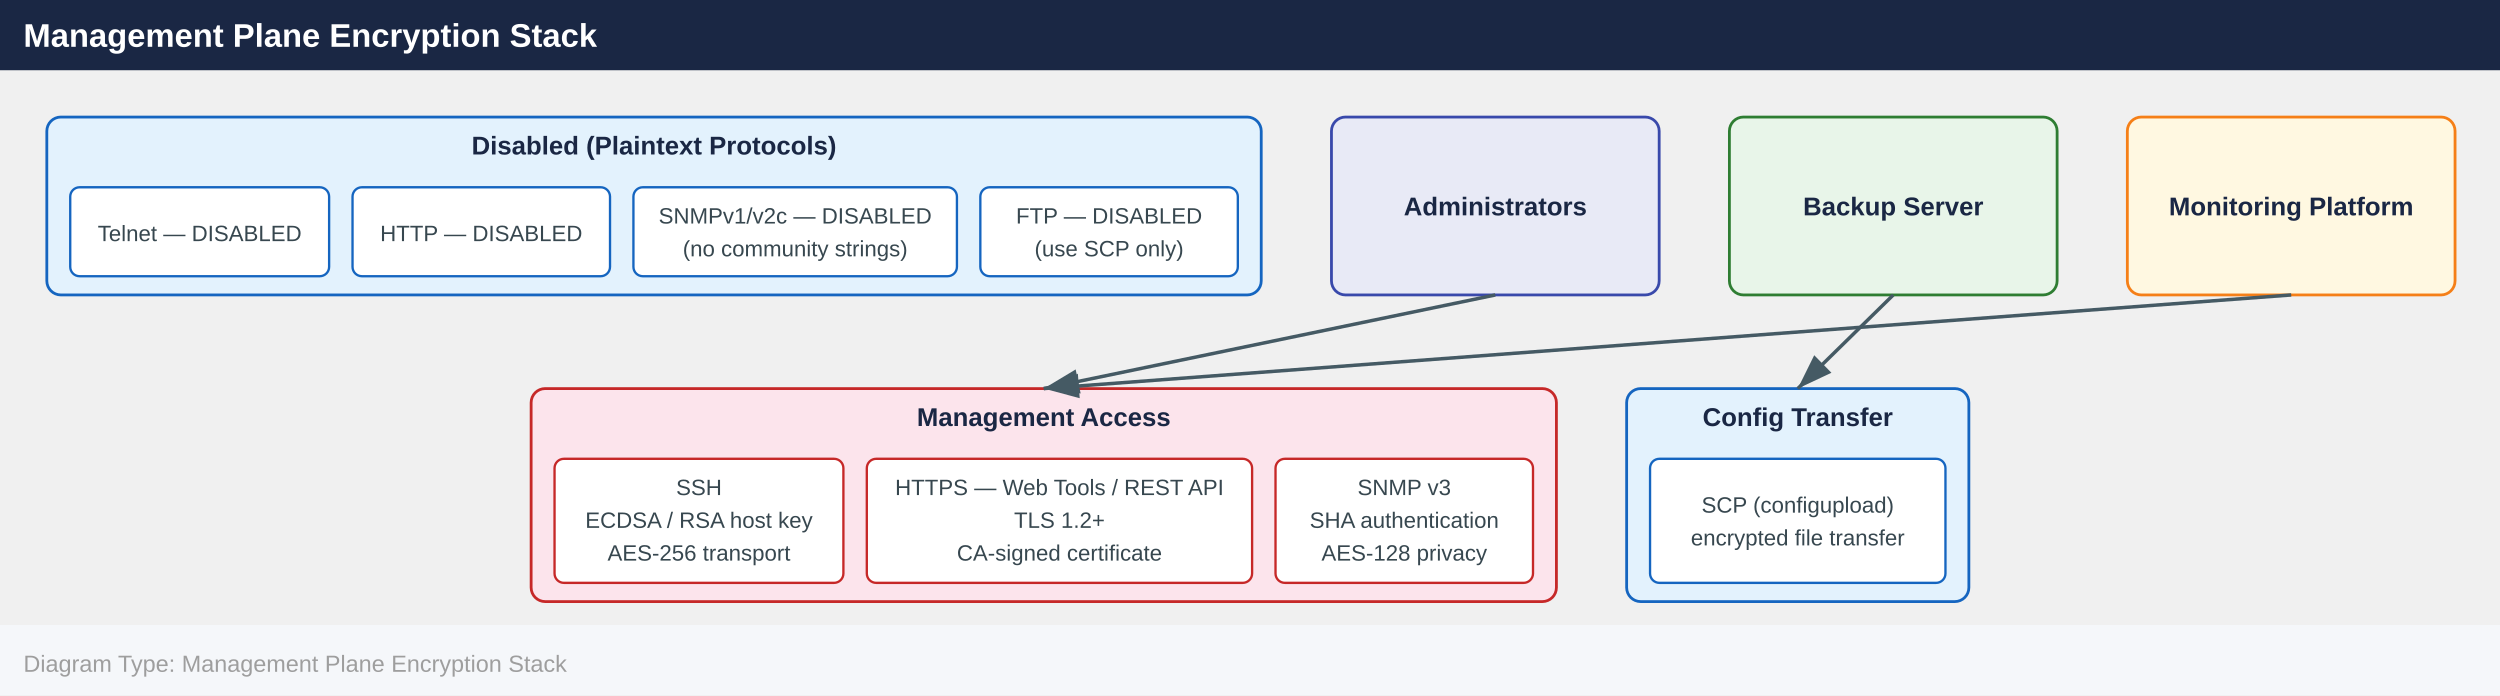
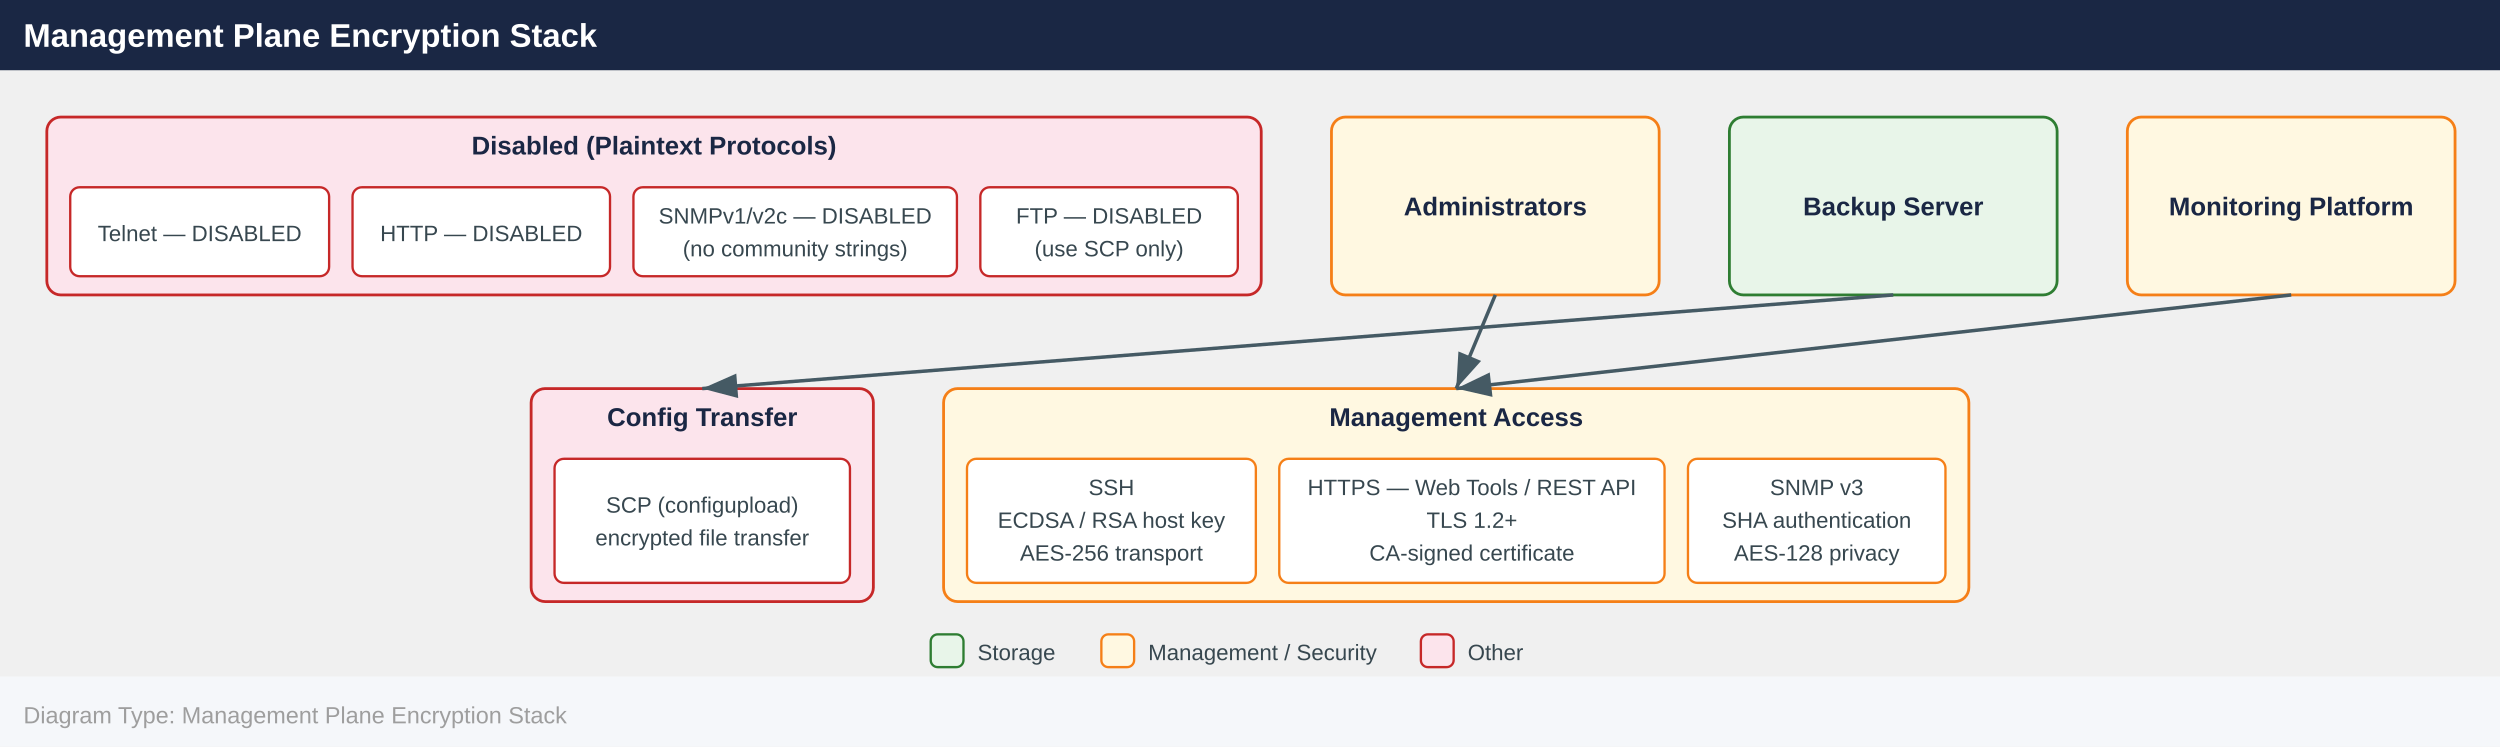
- <svg xmlns="http://www.w3.org/2000/svg" width="1068" height="297" viewBox="0 0 1068 297">
+ <svg xmlns="http://www.w3.org/2000/svg" width="1068" height="319" viewBox="0 0 1068 319">
  <defs>
    <marker id="arrowhead" markerWidth="10" markerHeight="7" refX="10" refY="3.5" orient="auto">
      <polygon points="0 0, 10 3.5, 0 7" fill="#455a64" />
    </marker>
  </defs>
  <rect x="0" y="0" width="1068" height="30" fill="#1a2744" />
  <text x="10" y="20" font-family="Arial,Helvetica,sans-serif" font-size="14" font-weight="bold" fill="#ffffff">Management Plane Encryption Stack</text>
-   <rect x="20.0" y="50.0" width="518.8" height="76.0" rx="6" fill="#e3f2fd" stroke="#1565c0" stroke-width="1.2" />
+   <rect x="20.0" y="50.0" width="518.8" height="76.0" rx="6" fill="#fce4ec" stroke="#c62828" stroke-width="1.2" />
  <text x="279.4" y="66.0" text-anchor="middle" font-family="Arial,Helvetica,sans-serif" font-size="11" font-weight="700" fill="#1a2744">Disabled (Plaintext Protocols)</text>
-   <rect x="30.0" y="80.0" width="110.6" height="38.0" rx="4" fill="#ffffff" stroke="#1565c0" stroke-width="1" />
+   <rect x="30.0" y="80.0" width="110.6" height="38.0" rx="4" fill="#ffffff" stroke="#c62828" stroke-width="1" />
  <text x="85.3" y="103.0" text-anchor="middle" font-family="Arial,Helvetica,sans-serif" font-size="9.5" fill="#37474f">Telnet — DISABLED</text>
-   <rect x="150.6" y="80.0" width="110.0" height="38.0" rx="4" fill="#ffffff" stroke="#1565c0" stroke-width="1" />
+   <rect x="150.6" y="80.0" width="110.0" height="38.0" rx="4" fill="#ffffff" stroke="#c62828" stroke-width="1" />
  <text x="205.6" y="103.0" text-anchor="middle" font-family="Arial,Helvetica,sans-serif" font-size="9.5" fill="#37474f">HTTP — DISABLED</text>
-   <rect x="270.6" y="80.0" width="138.2" height="38.0" rx="4" fill="#ffffff" stroke="#1565c0" stroke-width="1" />
+   <rect x="270.6" y="80.0" width="138.2" height="38.0" rx="4" fill="#ffffff" stroke="#c62828" stroke-width="1" />
  <text x="339.7" y="95.5" text-anchor="middle" font-family="Arial,Helvetica,sans-serif" font-size="9.5" fill="#37474f">SNMPv1/v2c — DISABLED</text>
  <text x="339.7" y="109.5" text-anchor="middle" font-family="Arial,Helvetica,sans-serif" font-size="9.5" fill="#37474f">(no community strings)</text>
-   <rect x="418.8" y="80.0" width="110.0" height="38.0" rx="4" fill="#ffffff" stroke="#1565c0" stroke-width="1" />
+   <rect x="418.8" y="80.0" width="110.0" height="38.0" rx="4" fill="#ffffff" stroke="#c62828" stroke-width="1" />
  <text x="473.8" y="95.5" text-anchor="middle" font-family="Arial,Helvetica,sans-serif" font-size="9.5" fill="#37474f">FTP — DISABLED</text>
  <text x="473.8" y="109.5" text-anchor="middle" font-family="Arial,Helvetica,sans-serif" font-size="9.5" fill="#37474f">(use SCP only)</text>
-   <rect x="568.8" y="50.0" width="140.0" height="76.0" rx="6" fill="#e8eaf6" stroke="#3949ab" stroke-width="1.2" />
+   <rect x="568.8" y="50.0" width="140.0" height="76.0" rx="6" fill="#fff8e1" stroke="#f57f17" stroke-width="1.2" />
  <text x="638.8" y="92.0" text-anchor="middle" font-family="Arial,Helvetica,sans-serif" font-size="11" font-weight="700" fill="#1a2744">Administrators</text>
  <rect x="738.8" y="50.0" width="140.0" height="76.0" rx="6" fill="#e8f5e9" stroke="#2e7d32" stroke-width="1.2" />
  <text x="808.8" y="92.0" text-anchor="middle" font-family="Arial,Helvetica,sans-serif" font-size="11" font-weight="700" fill="#1a2744">Backup Server</text>
  <rect x="908.8" y="50.0" width="140.0" height="76.0" rx="6" fill="#fff8e1" stroke="#f57f17" stroke-width="1.2" />
  <text x="978.8" y="92.0" text-anchor="middle" font-family="Arial,Helvetica,sans-serif" font-size="11" font-weight="700" fill="#1a2744">Monitoring Platform</text>
-   <rect x="226.9" y="166.0" width="438.0" height="91.0" rx="6" fill="#fce4ec" stroke="#c62828" stroke-width="1.2" />
-   <text x="445.9" y="182.0" text-anchor="middle" font-family="Arial,Helvetica,sans-serif" font-size="11" font-weight="700" fill="#1a2744">Management Access</text>
-   <rect x="236.9" y="196.0" width="123.4" height="53.0" rx="4" fill="#ffffff" stroke="#c62828" stroke-width="1" />
-   <text x="298.6" y="211.5" text-anchor="middle" font-family="Arial,Helvetica,sans-serif" font-size="9.5" fill="#37474f">SSH</text>
-   <text x="298.6" y="225.5" text-anchor="middle" font-family="Arial,Helvetica,sans-serif" font-size="9.5" fill="#37474f">ECDSA / RSA host key</text>
-   <text x="298.6" y="239.5" text-anchor="middle" font-family="Arial,Helvetica,sans-serif" font-size="9.5" fill="#37474f">AES-256 transport</text>
-   <rect x="370.3" y="196.0" width="164.6" height="53.0" rx="4" fill="#ffffff" stroke="#c62828" stroke-width="1" />
-   <text x="452.6" y="211.5" text-anchor="middle" font-family="Arial,Helvetica,sans-serif" font-size="9.5" fill="#37474f">HTTPS — Web Tools / REST API</text>
-   <text x="452.6" y="225.5" text-anchor="middle" font-family="Arial,Helvetica,sans-serif" font-size="9.5" fill="#37474f">TLS 1.2+</text>
-   <text x="452.6" y="239.5" text-anchor="middle" font-family="Arial,Helvetica,sans-serif" font-size="9.5" fill="#37474f">CA-signed certificate</text>
-   <rect x="544.9" y="196.0" width="110.0" height="53.0" rx="4" fill="#ffffff" stroke="#c62828" stroke-width="1" />
-   <text x="599.9" y="211.5" text-anchor="middle" font-family="Arial,Helvetica,sans-serif" font-size="9.5" fill="#37474f">SNMP v3</text>
-   <text x="599.9" y="225.5" text-anchor="middle" font-family="Arial,Helvetica,sans-serif" font-size="9.5" fill="#37474f">SHA authentication</text>
-   <text x="599.9" y="239.5" text-anchor="middle" font-family="Arial,Helvetica,sans-serif" font-size="9.5" fill="#37474f">AES-128 privacy</text>
-   <rect x="694.9" y="166.0" width="146.2" height="91.0" rx="6" fill="#e3f2fd" stroke="#1565c0" stroke-width="1.2" />
-   <text x="768.0" y="182.0" text-anchor="middle" font-family="Arial,Helvetica,sans-serif" font-size="11" font-weight="700" fill="#1a2744">Config Transfer</text>
-   <rect x="704.9" y="196.0" width="126.2" height="53.0" rx="4" fill="#ffffff" stroke="#1565c0" stroke-width="1" />
-   <text x="768.0" y="219.0" text-anchor="middle" font-family="Arial,Helvetica,sans-serif" font-size="9.5" fill="#37474f">SCP (configupload)</text>
-   <text x="768.0" y="233.0" text-anchor="middle" font-family="Arial,Helvetica,sans-serif" font-size="9.5" fill="#37474f">encrypted file transfer</text>
-   <line x1="978.8" y1="126.0" x2="445.9" y2="166.0" stroke="#455a64" stroke-width="1.5" marker-end="url(#arrowhead)" />
-   <line x1="638.8" y1="126.0" x2="445.9" y2="166.0" stroke="#455a64" stroke-width="1.5" marker-end="url(#arrowhead)" />
-   <line x1="808.8" y1="126.0" x2="768.0" y2="166.0" stroke="#455a64" stroke-width="1.5" marker-end="url(#arrowhead)" />
-   <rect x="0" y="267.0" width="1068" height="30" fill="#f5f7fa" />
-   <text x="10" y="287.0" font-family="Arial,Helvetica,sans-serif" font-size="10" fill="#9e9e9e">Diagram Type: Management Plane Encryption Stack</text>
+   <rect x="226.9" y="166.0" width="146.2" height="91.0" rx="6" fill="#fce4ec" stroke="#c62828" stroke-width="1.2" />
+   <text x="300.0" y="182.0" text-anchor="middle" font-family="Arial,Helvetica,sans-serif" font-size="11" font-weight="700" fill="#1a2744">Config Transfer</text>
+   <rect x="236.9" y="196.0" width="126.2" height="53.0" rx="4" fill="#ffffff" stroke="#c62828" stroke-width="1" />
+   <text x="300.0" y="219.0" text-anchor="middle" font-family="Arial,Helvetica,sans-serif" font-size="9.5" fill="#37474f">SCP (configupload)</text>
+   <text x="300.0" y="233.0" text-anchor="middle" font-family="Arial,Helvetica,sans-serif" font-size="9.5" fill="#37474f">encrypted file transfer</text>
+   <rect x="403.1" y="166.0" width="438.0" height="91.0" rx="6" fill="#fff8e1" stroke="#f57f17" stroke-width="1.2" />
+   <text x="622.1" y="182.0" text-anchor="middle" font-family="Arial,Helvetica,sans-serif" font-size="11" font-weight="700" fill="#1a2744">Management Access</text>
+   <rect x="413.1" y="196.0" width="123.4" height="53.0" rx="4" fill="#ffffff" stroke="#f57f17" stroke-width="1" />
+   <text x="474.8" y="211.5" text-anchor="middle" font-family="Arial,Helvetica,sans-serif" font-size="9.5" fill="#37474f">SSH</text>
+   <text x="474.8" y="225.5" text-anchor="middle" font-family="Arial,Helvetica,sans-serif" font-size="9.5" fill="#37474f">ECDSA / RSA host key</text>
+   <text x="474.8" y="239.5" text-anchor="middle" font-family="Arial,Helvetica,sans-serif" font-size="9.5" fill="#37474f">AES-256 transport</text>
+   <rect x="546.5" y="196.0" width="164.6" height="53.0" rx="4" fill="#ffffff" stroke="#f57f17" stroke-width="1" />
+   <text x="628.8" y="211.5" text-anchor="middle" font-family="Arial,Helvetica,sans-serif" font-size="9.5" fill="#37474f">HTTPS — Web Tools / REST API</text>
+   <text x="628.8" y="225.5" text-anchor="middle" font-family="Arial,Helvetica,sans-serif" font-size="9.5" fill="#37474f">TLS 1.2+</text>
+   <text x="628.8" y="239.5" text-anchor="middle" font-family="Arial,Helvetica,sans-serif" font-size="9.5" fill="#37474f">CA-signed certificate</text>
+   <rect x="721.1" y="196.0" width="110.0" height="53.0" rx="4" fill="#ffffff" stroke="#f57f17" stroke-width="1" />
+   <text x="776.1" y="211.5" text-anchor="middle" font-family="Arial,Helvetica,sans-serif" font-size="9.5" fill="#37474f">SNMP v3</text>
+   <text x="776.1" y="225.5" text-anchor="middle" font-family="Arial,Helvetica,sans-serif" font-size="9.5" fill="#37474f">SHA authentication</text>
+   <text x="776.1" y="239.5" text-anchor="middle" font-family="Arial,Helvetica,sans-serif" font-size="9.5" fill="#37474f">AES-128 privacy</text>
+   <line x1="638.8" y1="126.0" x2="622.1" y2="166.0" stroke="#455a64" stroke-width="1.5" marker-end="url(#arrowhead)" />
+   <line x1="808.8" y1="126.0" x2="300.0" y2="166.0" stroke="#455a64" stroke-width="1.5" marker-end="url(#arrowhead)" />
+   <line x1="978.8" y1="126.0" x2="622.1" y2="166.0" stroke="#455a64" stroke-width="1.5" marker-end="url(#arrowhead)" />
+   <rect x="397.6" y="271.0" width="14" height="14" rx="3" fill="#e8f5e9" stroke="#2e7d32" stroke-width="1" />
+   <text x="417.6" y="282.0" font-family="Arial,Helvetica,sans-serif" font-size="9.5" fill="#37474f">Storage</text>
+   <rect x="470.5" y="271.0" width="14" height="14" rx="3" fill="#fff8e1" stroke="#f57f17" stroke-width="1" />
+   <text x="490.5" y="282.0" font-family="Arial,Helvetica,sans-serif" font-size="9.5" fill="#37474f">Management / Security</text>
+   <rect x="607.0" y="271.0" width="14" height="14" rx="3" fill="#fce4ec" stroke="#c62828" stroke-width="1" />
+   <text x="627.0" y="282.0" font-family="Arial,Helvetica,sans-serif" font-size="9.5" fill="#37474f">Other</text>
+   <rect x="0" y="289.0" width="1068" height="30" fill="#f5f7fa" />
+   <text x="10" y="309.0" font-family="Arial,Helvetica,sans-serif" font-size="10" fill="#9e9e9e">Diagram Type: Management Plane Encryption Stack</text>
</svg>
